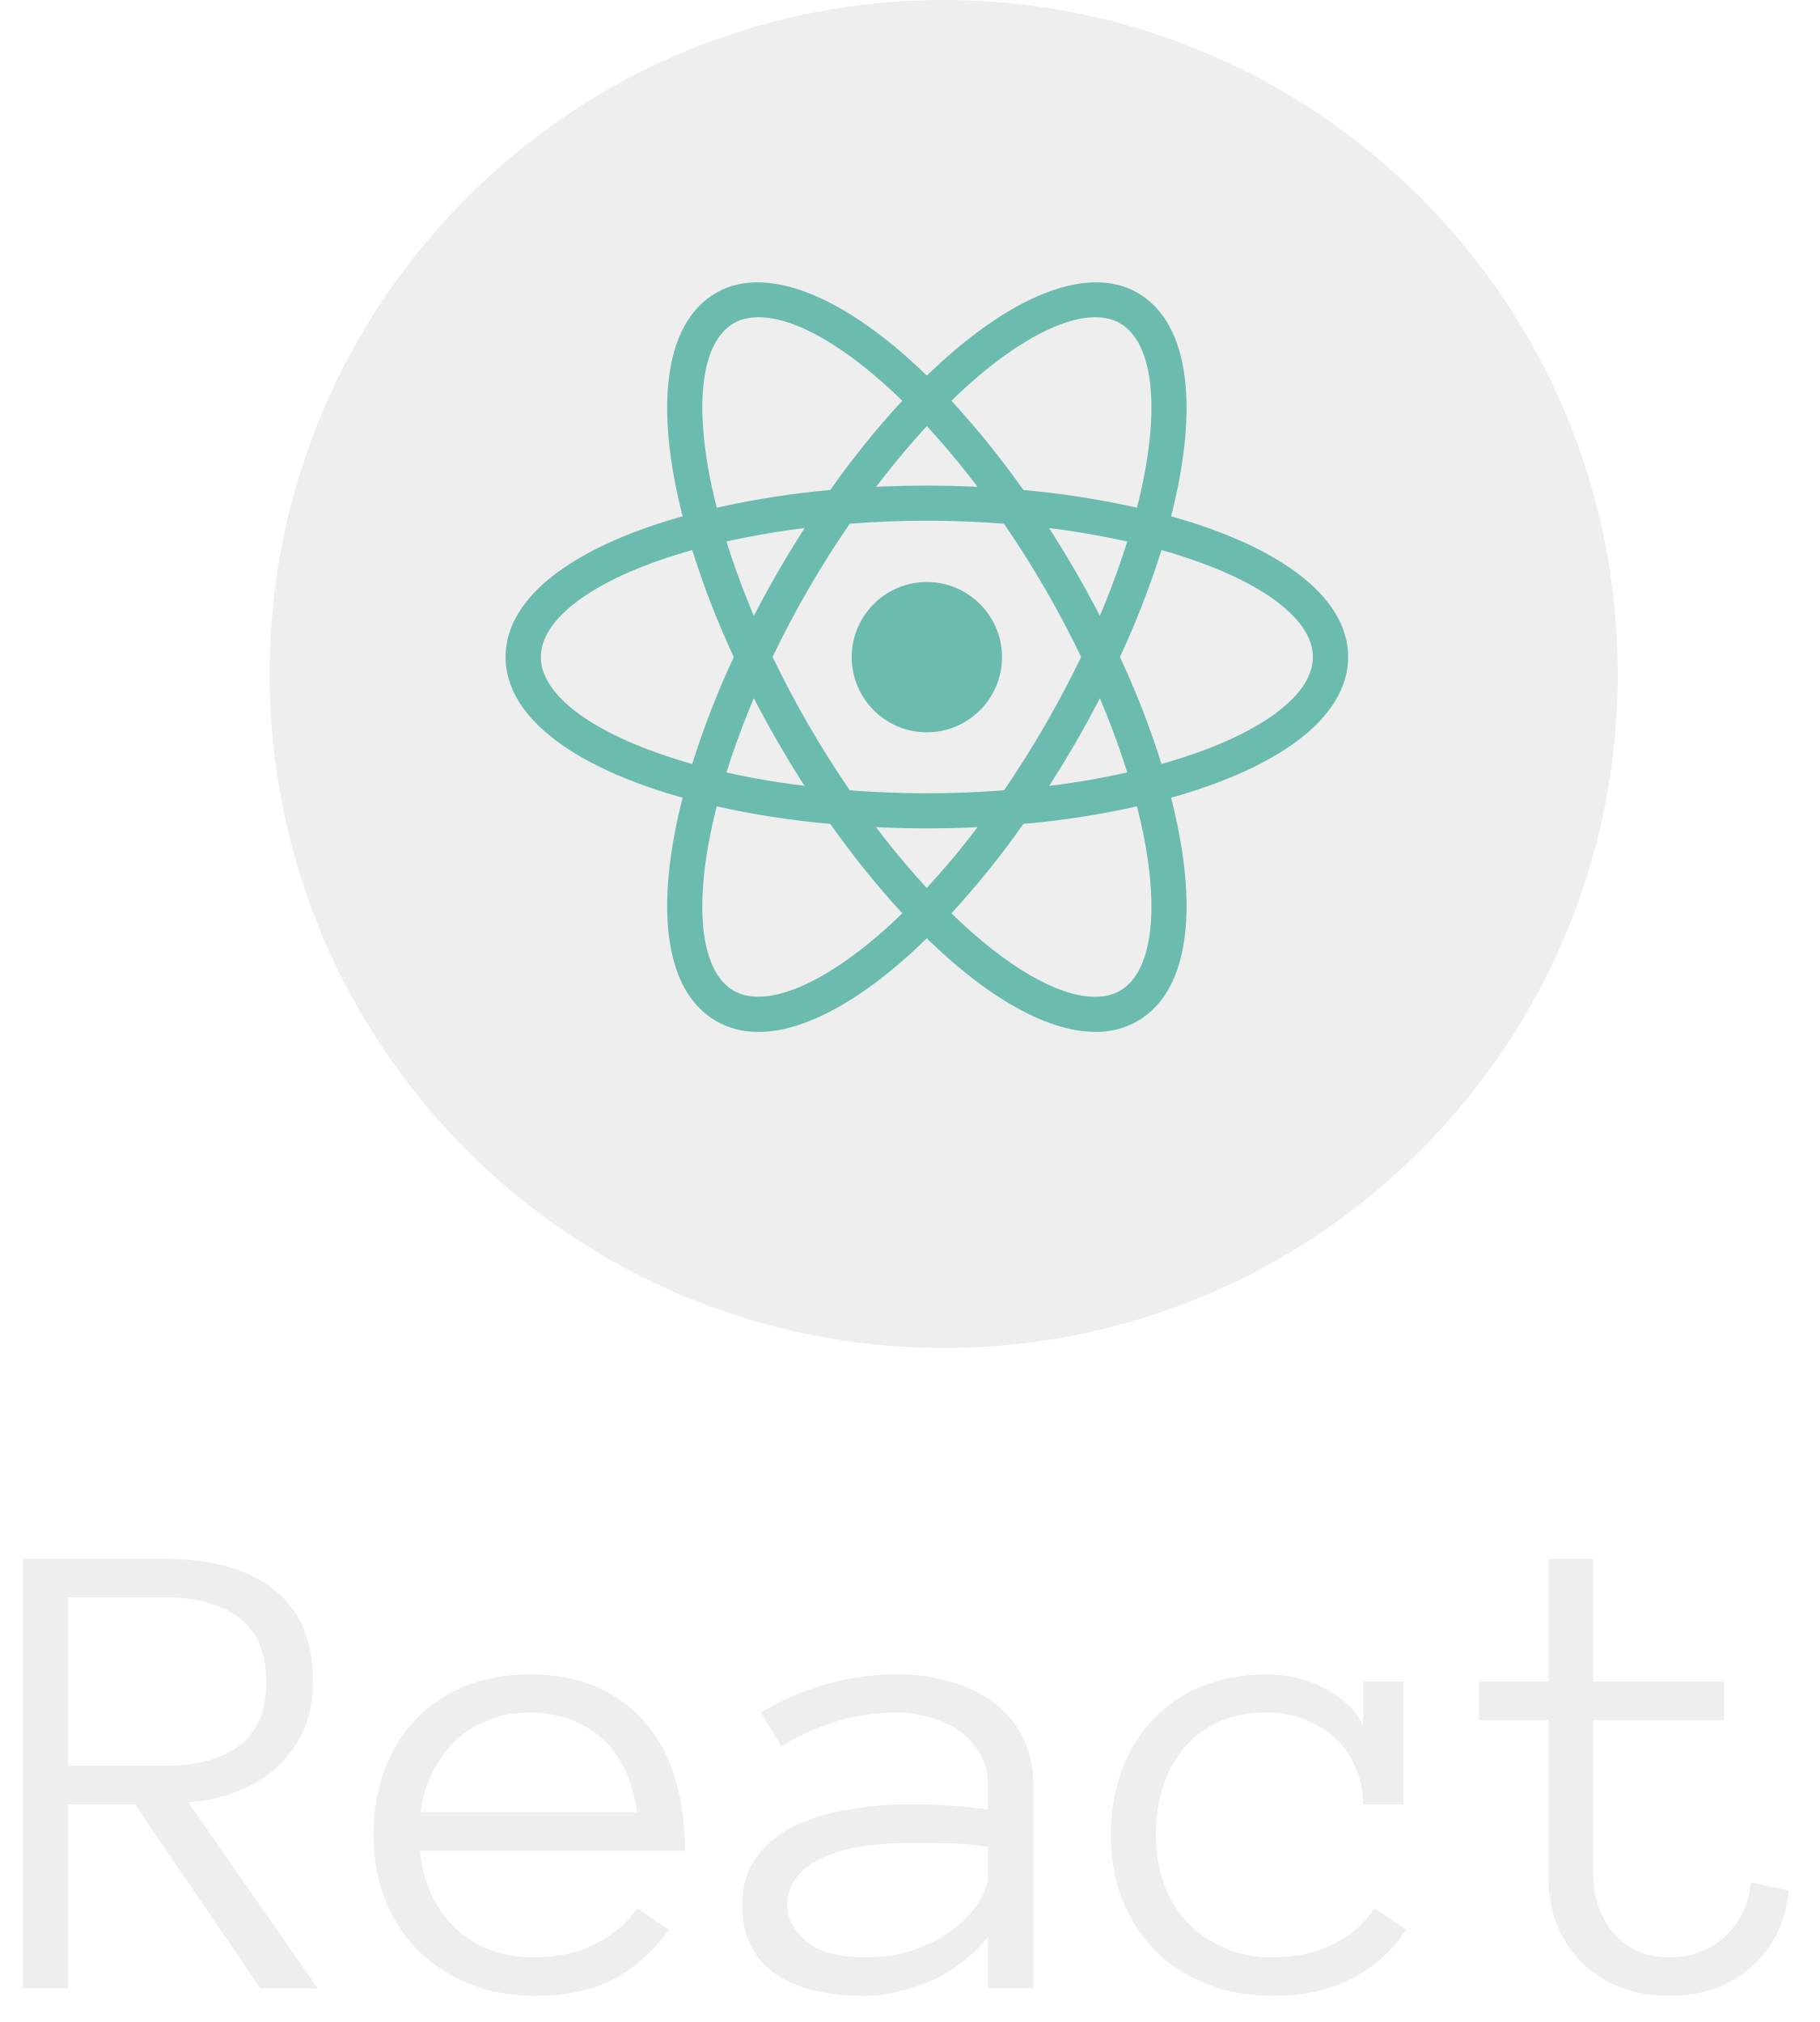
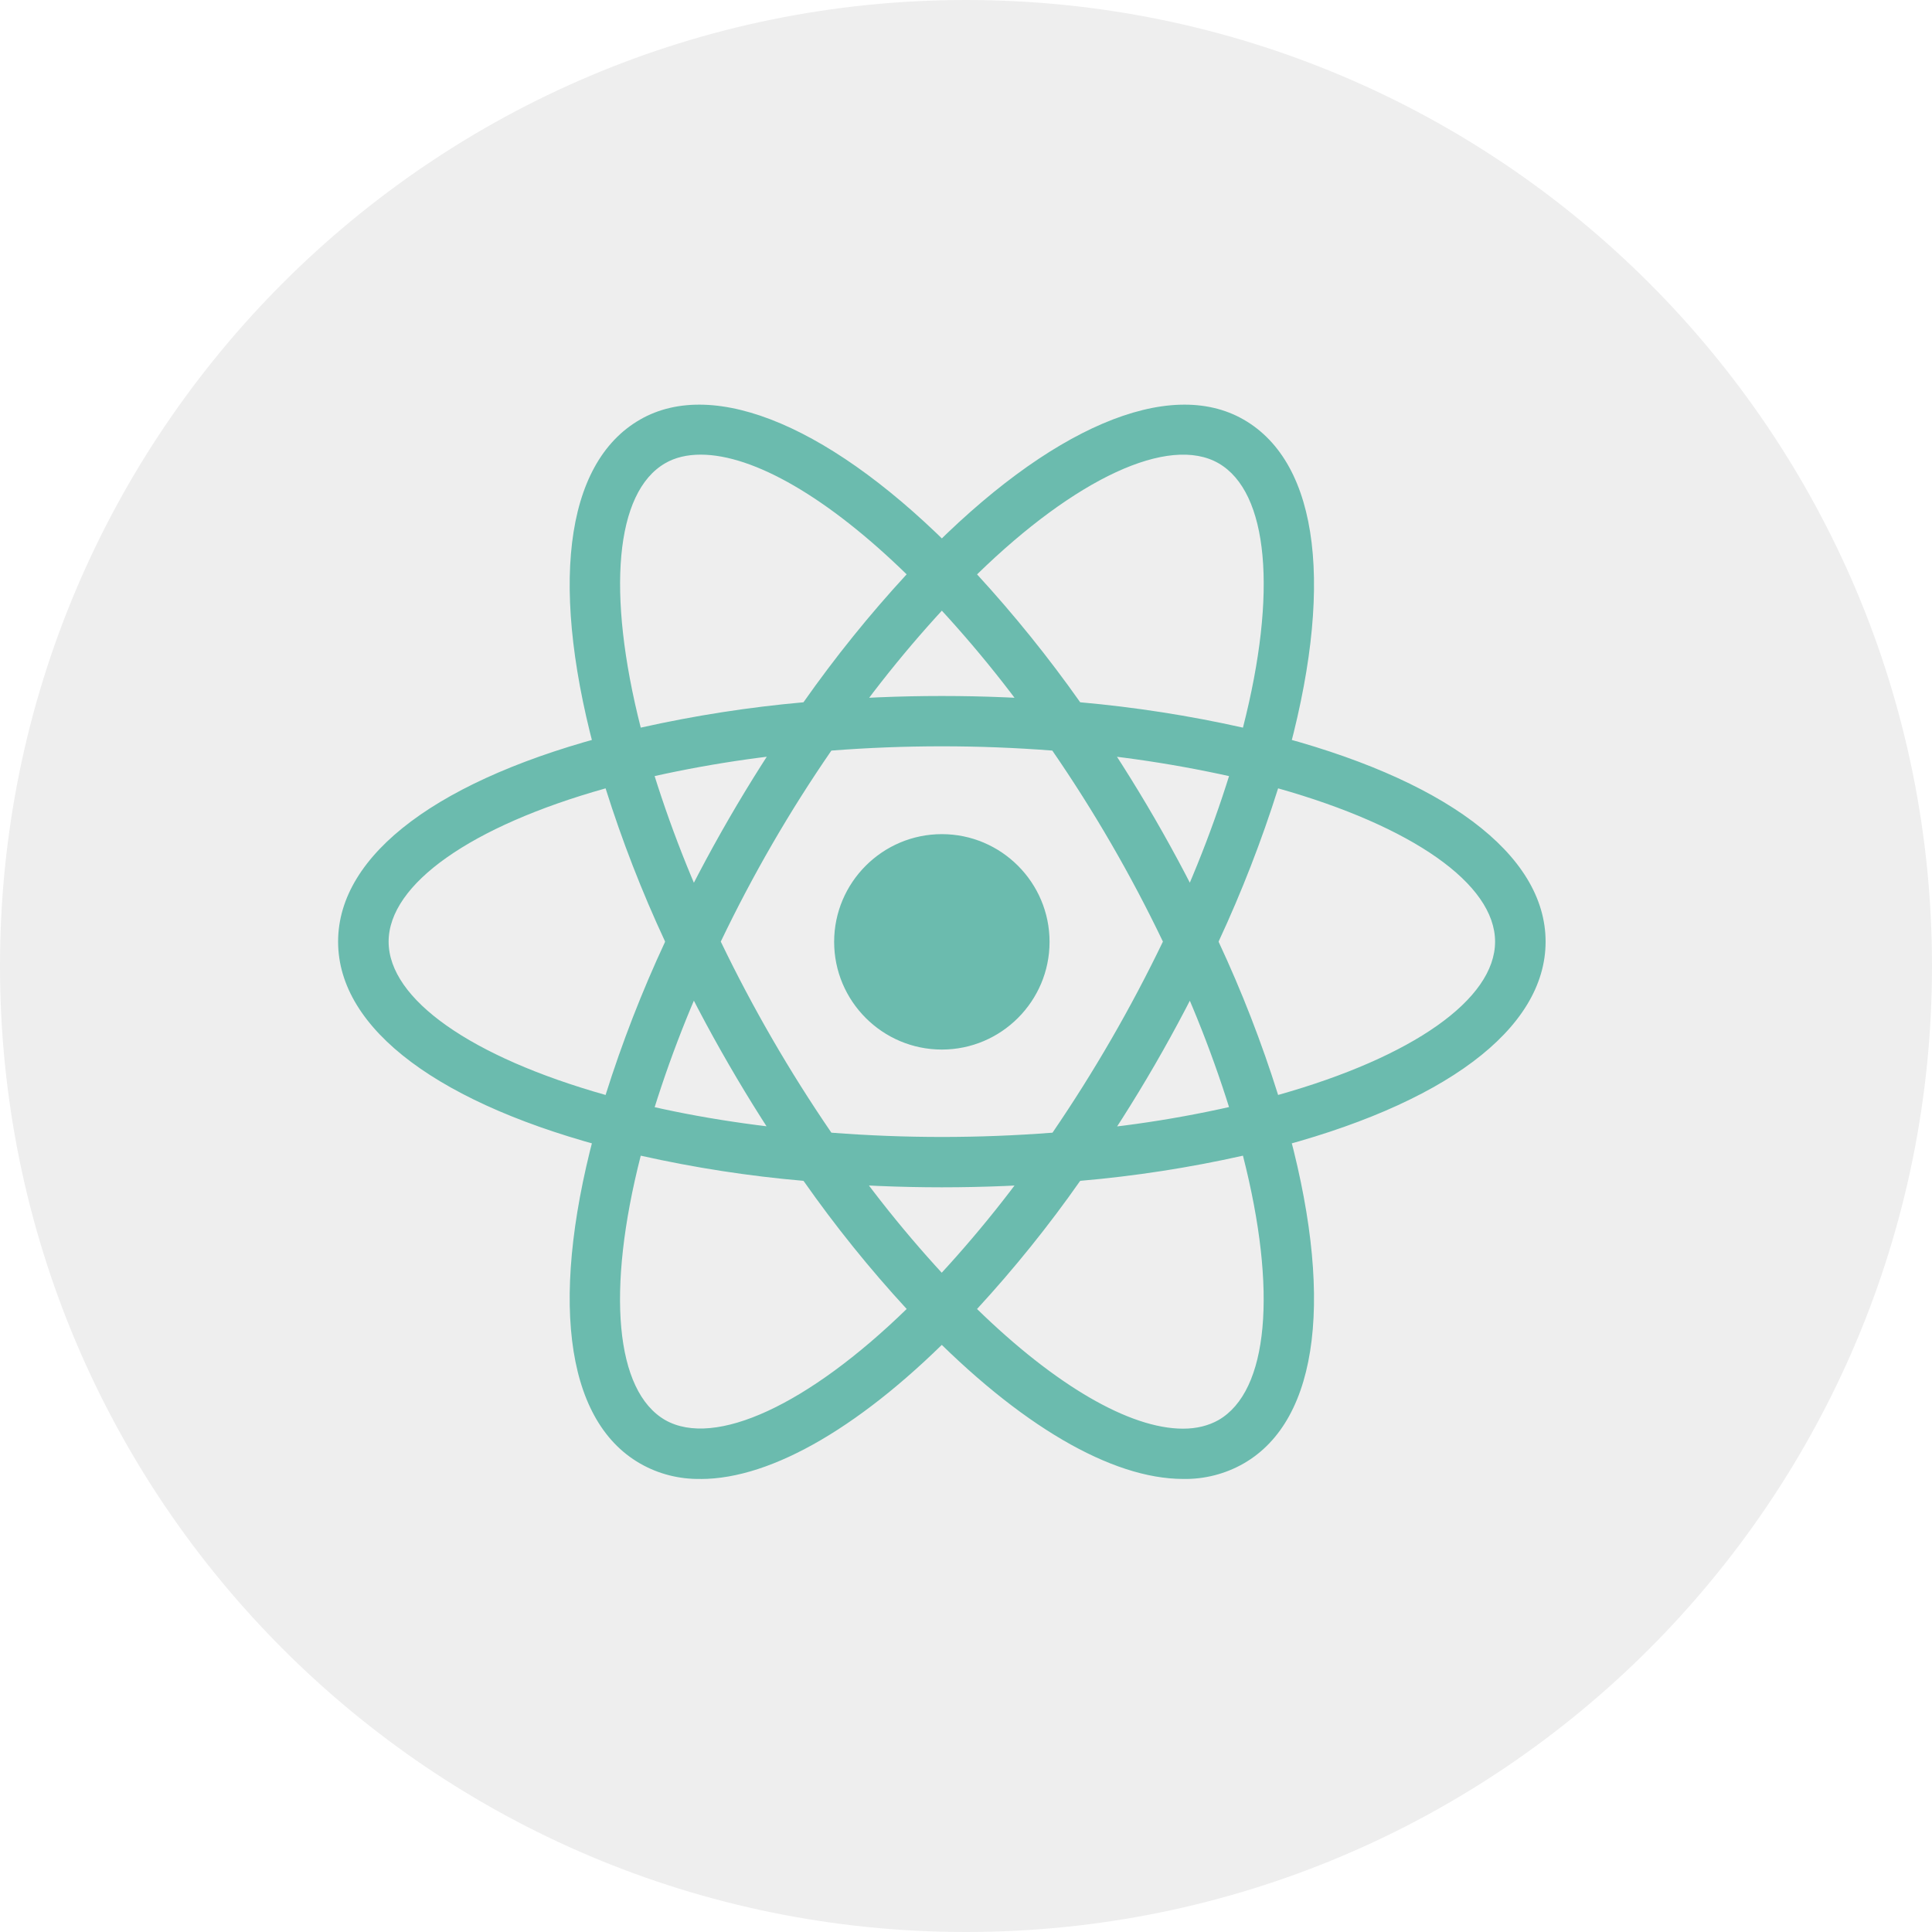
- <svg xmlns="http://www.w3.org/2000/svg" width="54" height="60" viewBox="0 0 54 60" fill="none">
-   <circle cx="28" cy="20" r="20" fill="#EEEEEE" />
-   <path d="M9.424 59H7.725L4.004 53.541H2.021V59H0.684V46.256H4.883C6.283 46.256 7.367 46.562 8.135 47.174C8.903 47.779 9.287 48.688 9.287 49.898C9.287 50.432 9.193 50.914 9.004 51.344C8.815 51.767 8.558 52.128 8.232 52.428C7.907 52.727 7.516 52.968 7.061 53.15C6.611 53.333 6.12 53.443 5.586 53.482L9.424 59ZM7.9 49.898C7.9 49.033 7.63 48.401 7.09 48.004C6.556 47.6 5.82 47.398 4.883 47.398H2.021V52.398H4.883C5.82 52.398 6.556 52.203 7.09 51.812C7.63 51.415 7.9 50.777 7.9 49.898ZM12.461 54.918C12.559 55.882 12.91 56.65 13.516 57.223C14.121 57.796 14.909 58.082 15.879 58.082C16.562 58.082 17.171 57.942 17.705 57.662C18.239 57.382 18.639 57.034 18.906 56.617L19.844 57.262C19.388 57.9 18.844 58.388 18.213 58.727C17.581 59.059 16.803 59.225 15.879 59.225C15.176 59.225 14.531 59.107 13.945 58.873C13.359 58.639 12.852 58.313 12.422 57.897C11.999 57.473 11.67 56.972 11.435 56.393C11.201 55.813 11.084 55.169 11.084 54.459C11.084 53.769 11.188 53.134 11.396 52.555C11.611 51.969 11.917 51.464 12.315 51.041C12.718 50.611 13.206 50.279 13.779 50.045C14.352 49.804 14.993 49.684 15.703 49.684C16.478 49.684 17.155 49.814 17.734 50.074C18.314 50.335 18.796 50.696 19.18 51.158C19.57 51.614 19.857 52.161 20.039 52.799C20.228 53.437 20.322 54.143 20.322 54.918H12.461ZM18.906 53.775C18.756 52.779 18.395 52.037 17.822 51.549C17.249 51.06 16.543 50.816 15.703 50.816C15.273 50.816 14.876 50.888 14.512 51.031C14.147 51.168 13.825 51.367 13.545 51.627C13.265 51.887 13.031 52.203 12.842 52.574C12.653 52.939 12.533 53.339 12.48 53.775H18.906ZM22.021 56.539C22.021 55.966 22.165 55.488 22.451 55.103C22.738 54.713 23.112 54.407 23.574 54.185C24.043 53.958 24.577 53.795 25.176 53.697C25.781 53.593 26.396 53.541 27.021 53.541C27.262 53.541 27.477 53.544 27.666 53.551C27.861 53.557 28.044 53.567 28.213 53.58C28.389 53.593 28.564 53.609 28.74 53.629C28.916 53.648 29.108 53.671 29.316 53.697V53.043C29.316 52.6 29.219 52.236 29.023 51.949C28.835 51.663 28.6 51.438 28.32 51.275C28.04 51.106 27.747 50.989 27.441 50.924C27.135 50.852 26.875 50.816 26.66 50.816C25.983 50.816 25.358 50.908 24.785 51.09C24.212 51.272 23.678 51.516 23.184 51.822L22.578 50.816C23.125 50.484 23.737 50.214 24.414 50.006C25.098 49.791 25.846 49.684 26.66 49.684C27.155 49.684 27.64 49.749 28.115 49.879C28.597 50.003 29.027 50.198 29.404 50.465C29.788 50.725 30.094 51.07 30.322 51.5C30.55 51.93 30.664 52.444 30.664 53.043V59H29.316V57.477C29.082 57.77 28.815 58.027 28.516 58.248C28.223 58.469 27.913 58.652 27.588 58.795C27.262 58.932 26.937 59.036 26.611 59.107C26.286 59.185 25.977 59.225 25.684 59.225C24.479 59.225 23.568 58.993 22.949 58.531C22.331 58.069 22.021 57.405 22.021 56.539ZM25.684 58.082C26.244 58.082 26.745 58.001 27.188 57.838C27.637 57.669 28.018 57.46 28.33 57.213C28.643 56.965 28.884 56.702 29.053 56.422C29.229 56.142 29.316 55.888 29.316 55.66V54.801C28.88 54.736 28.46 54.7 28.057 54.693C27.66 54.687 27.314 54.684 27.021 54.684C26.54 54.684 26.074 54.716 25.625 54.781C25.182 54.846 24.795 54.954 24.463 55.103C24.131 55.247 23.864 55.435 23.662 55.67C23.46 55.904 23.359 56.194 23.359 56.539C23.359 56.923 23.545 57.278 23.916 57.603C24.294 57.922 24.883 58.082 25.684 58.082ZM41.719 57.262C41.335 57.861 40.807 58.339 40.137 58.697C39.473 59.049 38.682 59.225 37.764 59.225C37.054 59.225 36.403 59.107 35.81 58.873C35.218 58.639 34.71 58.313 34.287 57.897C33.87 57.473 33.545 56.972 33.31 56.393C33.076 55.813 32.959 55.169 32.959 54.459C32.959 53.769 33.066 53.131 33.281 52.545C33.496 51.953 33.802 51.448 34.199 51.031C34.596 50.608 35.081 50.279 35.654 50.045C36.234 49.804 36.875 49.684 37.578 49.684C37.858 49.684 38.145 49.716 38.438 49.781C38.73 49.846 39.007 49.947 39.268 50.084C39.528 50.214 39.762 50.374 39.971 50.562C40.179 50.745 40.335 50.963 40.44 51.217V49.898H41.641V53.541H40.44C40.44 53.137 40.365 52.77 40.215 52.438C40.072 52.105 39.873 51.819 39.619 51.578C39.365 51.337 39.062 51.152 38.711 51.022C38.359 50.885 37.982 50.816 37.578 50.816C37.031 50.816 36.553 50.911 36.143 51.1C35.739 51.288 35.4 51.546 35.127 51.871C34.853 52.197 34.645 52.581 34.502 53.023C34.365 53.46 34.297 53.938 34.297 54.459C34.297 54.98 34.375 55.462 34.531 55.904C34.694 56.34 34.925 56.718 35.225 57.037C35.531 57.356 35.895 57.61 36.318 57.799C36.748 57.988 37.23 58.082 37.764 58.082C38.441 58.082 39.043 57.949 39.57 57.682C40.098 57.415 40.501 57.06 40.781 56.617L41.719 57.262ZM53.076 56.1C52.972 57.057 52.594 57.818 51.943 58.385C51.299 58.945 50.492 59.225 49.522 59.225C48.988 59.225 48.499 59.137 48.057 58.961C47.614 58.785 47.236 58.541 46.924 58.228C46.611 57.916 46.367 57.542 46.191 57.105C46.022 56.663 45.938 56.181 45.938 55.66V51.041H43.877V49.898H45.938V46.256H47.275V49.898H51.152V51.041H47.275V55.66C47.275 55.992 47.328 56.305 47.432 56.598C47.542 56.891 47.692 57.148 47.881 57.369C48.076 57.59 48.31 57.766 48.584 57.897C48.857 58.02 49.17 58.082 49.522 58.082C50.185 58.082 50.739 57.877 51.182 57.467C51.631 57.05 51.888 56.513 51.953 55.855L53.076 56.1Z" fill="#EEEEEE" />
-   <path d="M27.5 17.27C26.271 17.27 25.27 18.271 25.27 19.5C25.27 20.729 26.271 21.73 27.5 21.73C28.729 21.73 29.73 20.729 29.73 19.5C29.73 18.271 28.729 17.27 27.5 17.27ZM21.258 23.931L20.766 23.809C17.103 22.881 15 21.311 15 19.496C15 17.681 17.104 16.111 20.766 15.183L21.258 15.061L21.396 15.549C21.768 16.828 22.243 18.075 22.816 19.277L22.922 19.496L22.816 19.72C22.241 20.921 21.766 22.168 21.396 23.447L21.258 23.931ZM20.538 16.322C17.755 17.103 16.046 18.303 16.046 19.496C16.046 20.689 17.756 21.884 20.538 22.67C20.879 21.587 21.291 20.526 21.771 19.496C21.291 18.466 20.879 17.406 20.538 16.322ZM33.742 23.931L33.604 23.443C33.233 22.165 32.758 20.92 32.184 19.72L32.078 19.496L32.184 19.273C32.759 18.071 33.234 16.825 33.604 15.545L33.742 15.061L34.234 15.183C37.897 16.111 40 17.681 40 19.496C40 21.311 37.896 22.881 34.234 23.809L33.742 23.931ZM33.229 19.496C33.71 20.526 34.122 21.586 34.462 22.67C37.249 21.885 38.954 20.689 38.954 19.496C38.954 18.303 37.245 17.108 34.462 16.322C34.12 17.406 33.708 18.466 33.229 19.496ZM20.53 16.318L20.391 15.83C19.362 12.2 19.675 9.596 21.25 8.688C22.796 7.797 25.274 8.851 27.874 11.52L28.228 11.883L27.874 12.245C26.951 13.206 26.107 14.24 25.352 15.338L25.209 15.537L24.965 15.557C23.636 15.662 22.317 15.874 21.022 16.192L20.53 16.318ZM22.507 9.413C22.227 9.413 21.978 9.47 21.77 9.592C20.737 10.191 20.554 12.266 21.266 15.065C22.376 14.816 23.502 14.641 24.635 14.54C25.288 13.611 26.001 12.726 26.771 11.891C25.148 10.308 23.609 9.413 22.507 9.413V9.413ZM32.497 30.62C32.493 30.62 32.493 30.62 32.497 30.62C31.012 30.62 29.103 29.506 27.126 27.471L26.772 27.109L27.126 26.746C28.049 25.785 28.893 24.751 29.648 23.654L29.787 23.455L30.031 23.431C31.362 23.329 32.682 23.117 33.978 22.795L34.47 22.674L34.609 23.162C35.638 26.791 35.325 29.392 33.75 30.299C33.369 30.517 32.936 30.628 32.497 30.62V30.62ZM28.228 27.101C29.852 28.684 31.39 29.579 32.492 29.579H32.496C32.773 29.579 33.021 29.518 33.229 29.4C34.263 28.802 34.45 26.727 33.734 23.927C32.623 24.176 31.498 24.35 30.364 24.448C29.712 25.379 28.998 26.265 28.228 27.102V27.101ZM34.47 16.318L33.978 16.192C32.682 15.876 31.362 15.663 30.031 15.557L29.787 15.537L29.648 15.338C28.893 14.24 28.049 13.206 27.126 12.245L26.772 11.883L27.126 11.52C29.726 8.851 32.204 7.797 33.75 8.688C35.325 9.595 35.638 12.2 34.609 15.83L34.47 16.318ZM30.365 14.54C31.498 14.641 32.624 14.816 33.734 15.065C34.451 12.266 34.263 10.19 33.23 9.592C32.2 8.999 30.263 9.909 28.229 11.892C28.997 12.728 29.71 13.613 30.365 14.541V14.54ZM22.507 30.62C22.067 30.628 21.632 30.519 21.25 30.299C19.675 29.392 19.362 26.791 20.391 23.163L20.53 22.674L21.022 22.796C22.227 23.102 23.553 23.313 24.965 23.431L25.209 23.456L25.348 23.655C26.103 24.752 26.947 25.786 27.87 26.747L28.224 27.11L27.87 27.472C25.897 29.506 23.988 30.621 22.507 30.621V30.62ZM21.266 23.927C20.55 26.727 20.738 28.802 21.771 29.4C22.801 29.986 24.734 29.083 26.772 27.101C26.002 26.265 25.288 25.378 24.636 24.448C23.502 24.35 22.377 24.176 21.266 23.927V23.927ZM27.5 24.582C26.641 24.582 25.762 24.545 24.88 24.472L24.635 24.452L24.493 24.248C23.994 23.532 23.526 22.795 23.089 22.039C22.651 21.283 22.245 20.509 21.873 19.72L21.767 19.496L21.873 19.273C22.62 17.693 23.496 16.178 24.493 14.744L24.635 14.541L24.88 14.52C26.623 14.373 28.377 14.373 30.12 14.52L30.365 14.541L30.507 14.744C31.505 16.178 32.382 17.693 33.127 19.273L33.233 19.496L33.127 19.72C32.383 21.3 31.507 22.816 30.507 24.248L30.365 24.452L30.12 24.472C29.249 24.545 28.375 24.582 27.5 24.582ZM25.213 23.451C26.752 23.569 28.248 23.569 29.791 23.451C30.651 22.191 31.415 20.869 32.077 19.495C31.418 18.119 30.652 16.797 29.787 15.54C28.265 15.422 26.735 15.422 25.213 15.54C24.347 16.796 23.581 18.119 22.923 19.495C23.585 20.87 24.351 22.192 25.213 23.451Z" fill="#6BBBAE" />
+ <svg xmlns="http://www.w3.org/2000/svg" width="40" height="40" viewBox="0 0 40 40" fill="none">
+   <circle cx="20" cy="20" r="20" fill="#EEEEEE" />
+   <path d="M19.5 17.27C18.271 17.27 17.27 18.271 17.27 19.5C17.27 20.729 18.271 21.73 19.5 21.73C20.729 21.73 21.73 20.729 21.73 19.5C21.73 18.271 20.729 17.27 19.5 17.27ZM13.258 23.931L12.766 23.809C9.103 22.881 7 21.311 7 19.496C7 17.681 9.104 16.111 12.766 15.183L13.258 15.061L13.396 15.549C13.768 16.828 14.243 18.075 14.816 19.277L14.922 19.496L14.816 19.72C14.241 20.921 13.766 22.168 13.396 23.447L13.258 23.931ZM12.538 16.322C9.755 17.103 8.046 18.303 8.046 19.496C8.046 20.689 9.755 21.884 12.538 22.67C12.879 21.587 13.291 20.526 13.771 19.496C13.291 18.466 12.879 17.406 12.538 16.322ZM25.742 23.931L25.604 23.443C25.233 22.165 24.758 20.92 24.184 19.72L24.078 19.496L24.184 19.273C24.759 18.071 25.234 16.825 25.604 15.545L25.742 15.061L26.234 15.183C29.897 16.111 32 17.681 32 19.496C32 21.311 29.896 22.881 26.234 23.809L25.742 23.931ZM25.229 19.496C25.71 20.526 26.122 21.586 26.462 22.67C29.249 21.885 30.954 20.689 30.954 19.496C30.954 18.303 29.244 17.108 26.462 16.322C26.12 17.406 25.708 18.466 25.229 19.496ZM12.53 16.318L12.391 15.83C11.362 12.2 11.675 9.596 13.25 8.688C14.796 7.797 17.274 8.851 19.874 11.52L20.228 11.883L19.874 12.245C18.951 13.206 18.107 14.24 17.352 15.338L17.209 15.537L16.965 15.557C15.636 15.662 14.317 15.874 13.022 16.192L12.53 16.318ZM14.507 9.413C14.227 9.413 13.978 9.47 13.77 9.592C12.737 10.191 12.554 12.266 13.266 15.065C14.376 14.816 15.502 14.641 16.635 14.54C17.288 13.611 18.001 12.726 18.771 11.891C17.148 10.308 15.609 9.413 14.507 9.413V9.413ZM24.497 30.62C24.493 30.62 24.493 30.62 24.497 30.62C23.012 30.62 21.103 29.506 19.126 27.471L18.772 27.109L19.126 26.746C20.049 25.785 20.893 24.751 21.648 23.654L21.787 23.455L22.031 23.431C23.362 23.329 24.683 23.117 25.978 22.795L26.47 22.674L26.609 23.162C27.638 26.791 27.325 29.392 25.75 30.299C25.369 30.517 24.936 30.628 24.497 30.62V30.62ZM20.228 27.101C21.852 28.684 23.39 29.579 24.492 29.579H24.496C24.773 29.579 25.021 29.518 25.229 29.4C26.262 28.802 26.45 26.727 25.734 23.927C24.623 24.176 23.498 24.35 22.364 24.448C21.712 25.379 20.998 26.265 20.228 27.102V27.101ZM26.47 16.318L25.978 16.192C24.682 15.876 23.362 15.663 22.031 15.557L21.787 15.537L21.648 15.338C20.893 14.24 20.049 13.206 19.126 12.245L18.772 11.883L19.126 11.52C21.726 8.851 24.204 7.797 25.75 8.688C27.325 9.595 27.638 12.2 26.609 15.83L26.47 16.318ZM22.365 14.54C23.498 14.641 24.624 14.816 25.734 15.065C26.451 12.266 26.263 10.19 25.23 9.592C24.2 8.999 22.263 9.909 20.229 11.892C20.997 12.728 21.71 13.613 22.365 14.541V14.54ZM14.507 30.62C14.067 30.628 13.632 30.519 13.25 30.299C11.675 29.392 11.362 26.791 12.391 23.163L12.53 22.674L13.022 22.796C14.227 23.102 15.553 23.313 16.965 23.431L17.209 23.456L17.348 23.655C18.103 24.752 18.947 25.786 19.87 26.747L20.224 27.11L19.87 27.472C17.897 29.506 15.988 30.621 14.507 30.621V30.62ZM13.266 23.927C12.55 26.727 12.738 28.802 13.771 29.4C14.801 29.986 16.734 29.083 18.772 27.101C18.002 26.265 17.288 25.378 16.636 24.448C15.502 24.35 14.377 24.176 13.266 23.927V23.927ZM19.5 24.582C18.641 24.582 17.762 24.545 16.88 24.472L16.635 24.452L16.493 24.248C15.994 23.532 15.526 22.795 15.089 22.039C14.651 21.283 14.245 20.509 13.873 19.72L13.767 19.496L13.873 19.273C14.62 17.693 15.496 16.178 16.493 14.744L16.635 14.541L16.88 14.52C18.623 14.373 20.377 14.373 22.12 14.52L22.365 14.541L22.507 14.744C23.505 16.178 24.382 17.693 25.127 19.273L25.233 19.496L25.127 19.72C24.383 21.3 23.507 22.816 22.507 24.248L22.365 24.452L22.12 24.472C21.249 24.545 20.375 24.582 19.5 24.582ZM17.213 23.451C18.752 23.569 20.248 23.569 21.791 23.451C22.651 22.191 23.415 20.869 24.077 19.495C23.418 18.119 22.652 16.797 21.787 15.54C20.265 15.422 18.735 15.422 17.213 15.54C16.347 16.796 15.582 18.119 14.923 19.495C15.585 20.87 16.351 22.192 17.213 23.451Z" fill="#6BBBAE" />
</svg>
